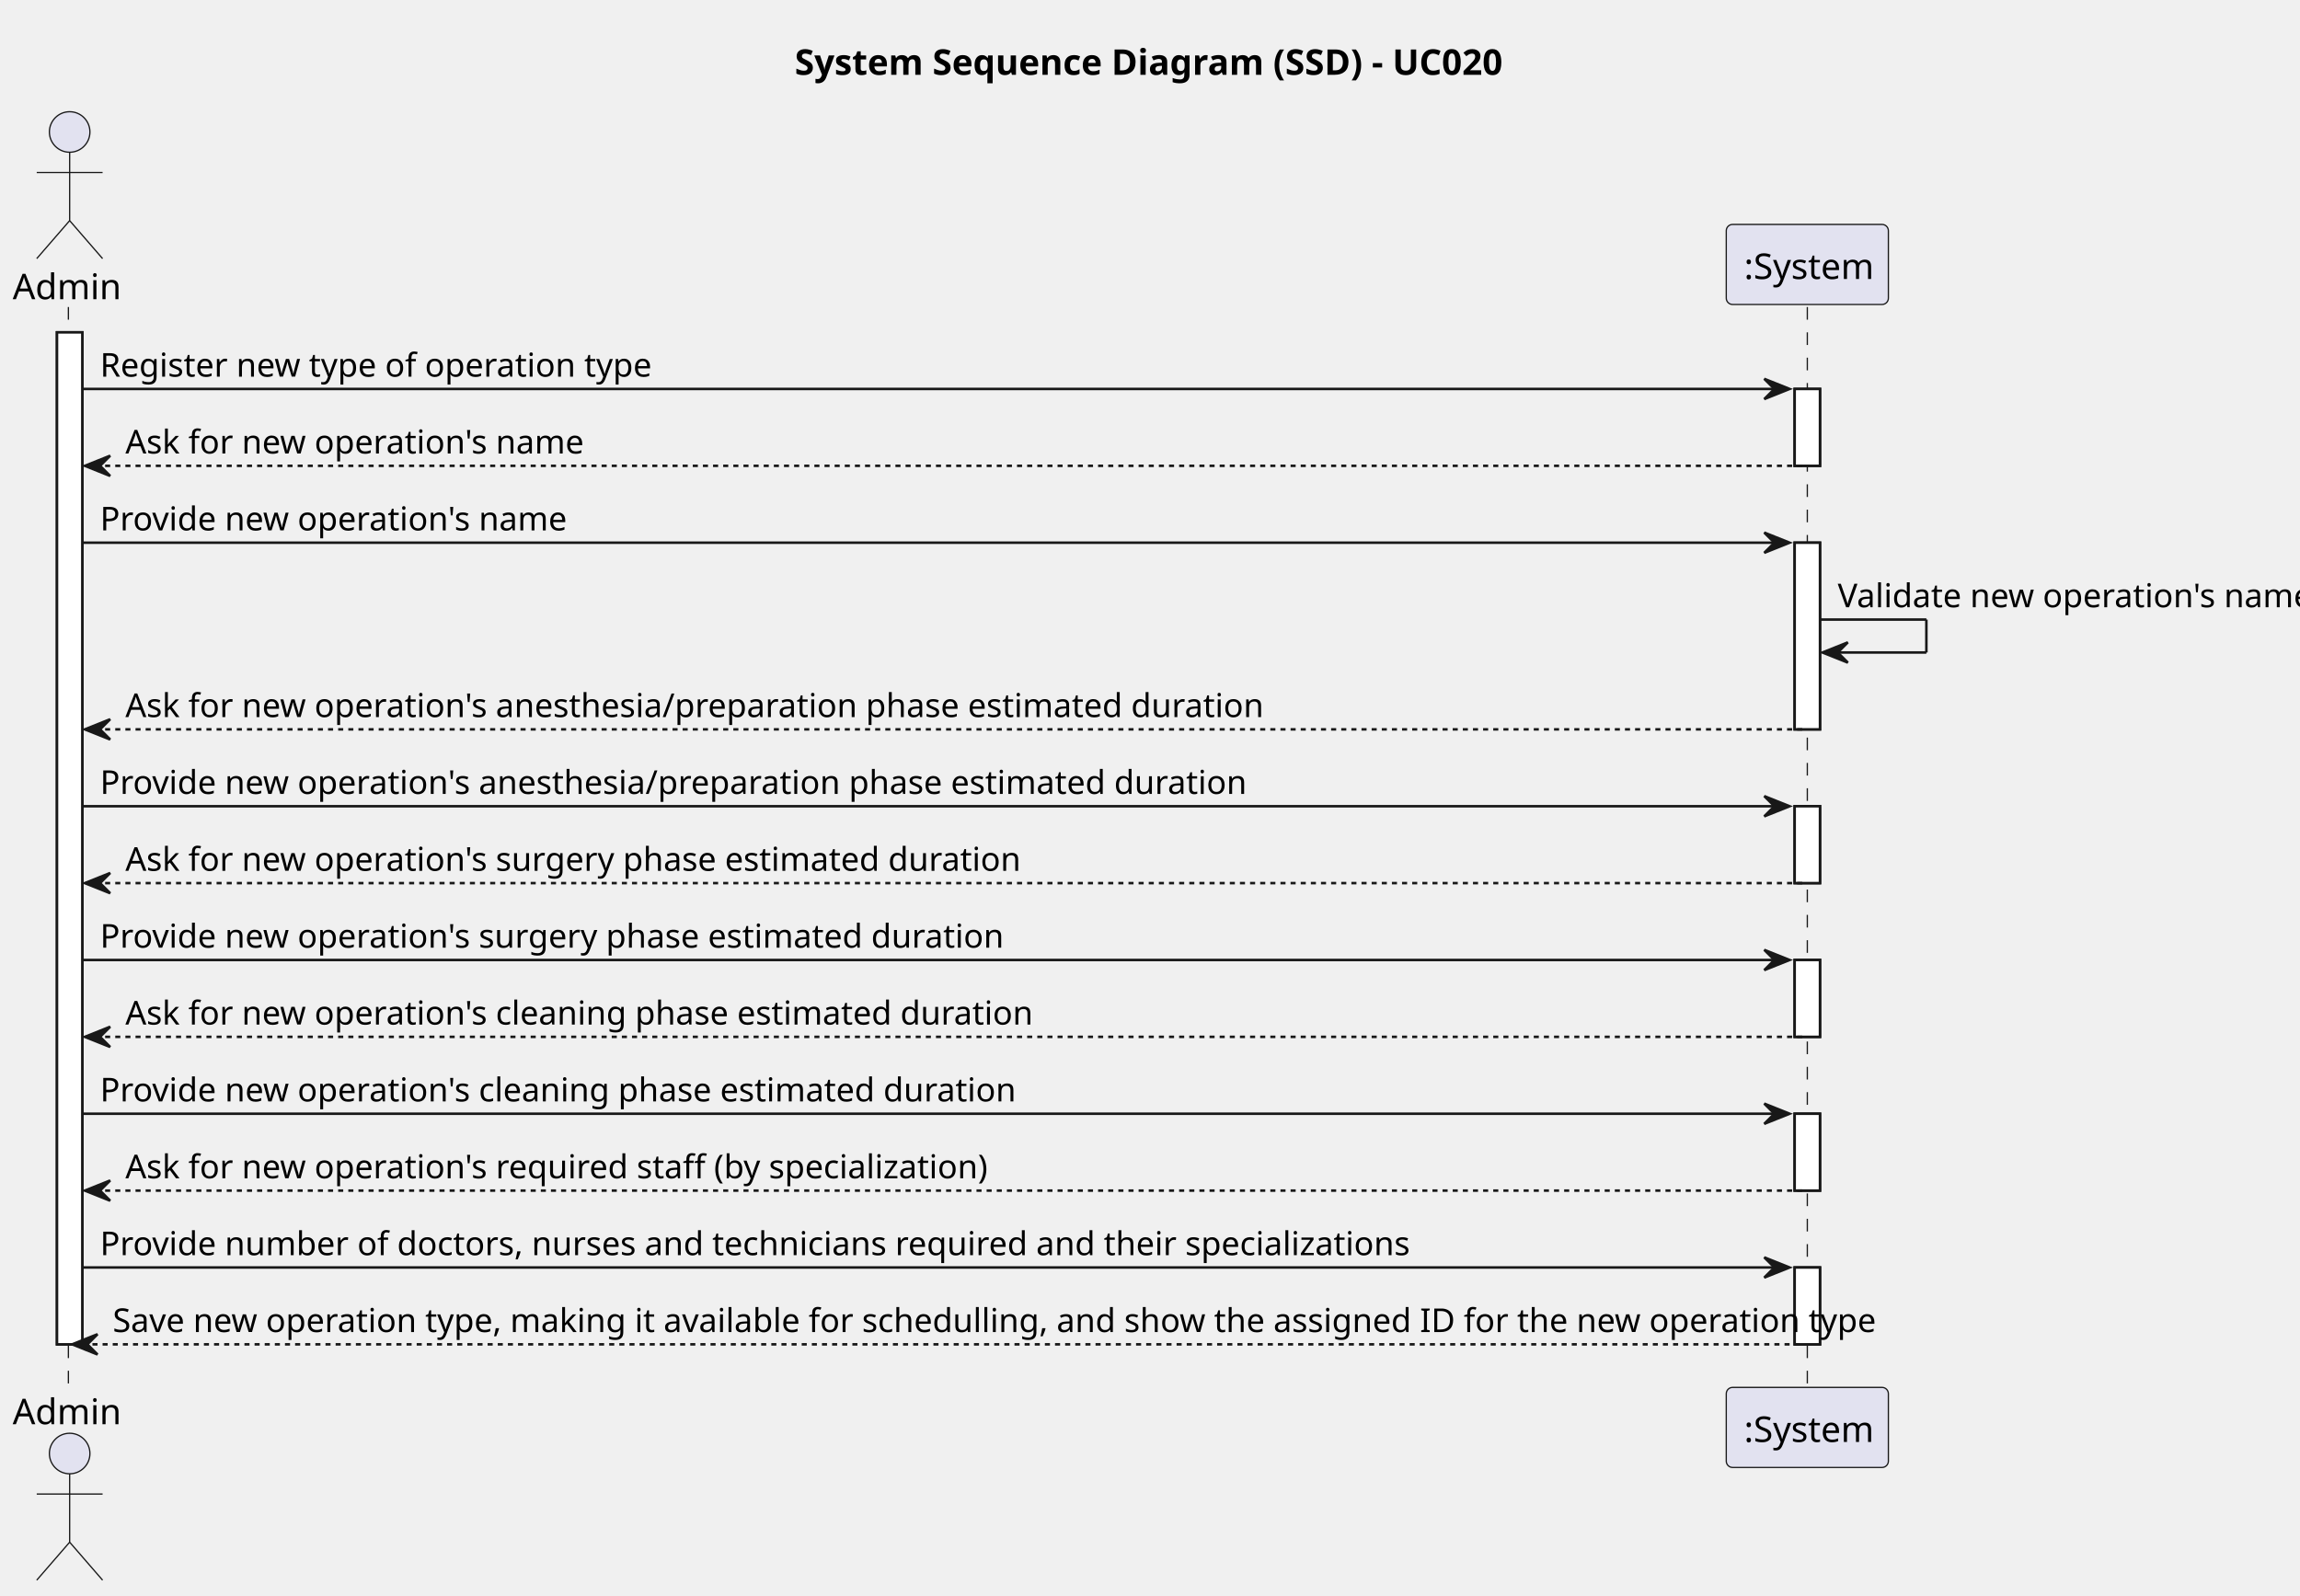
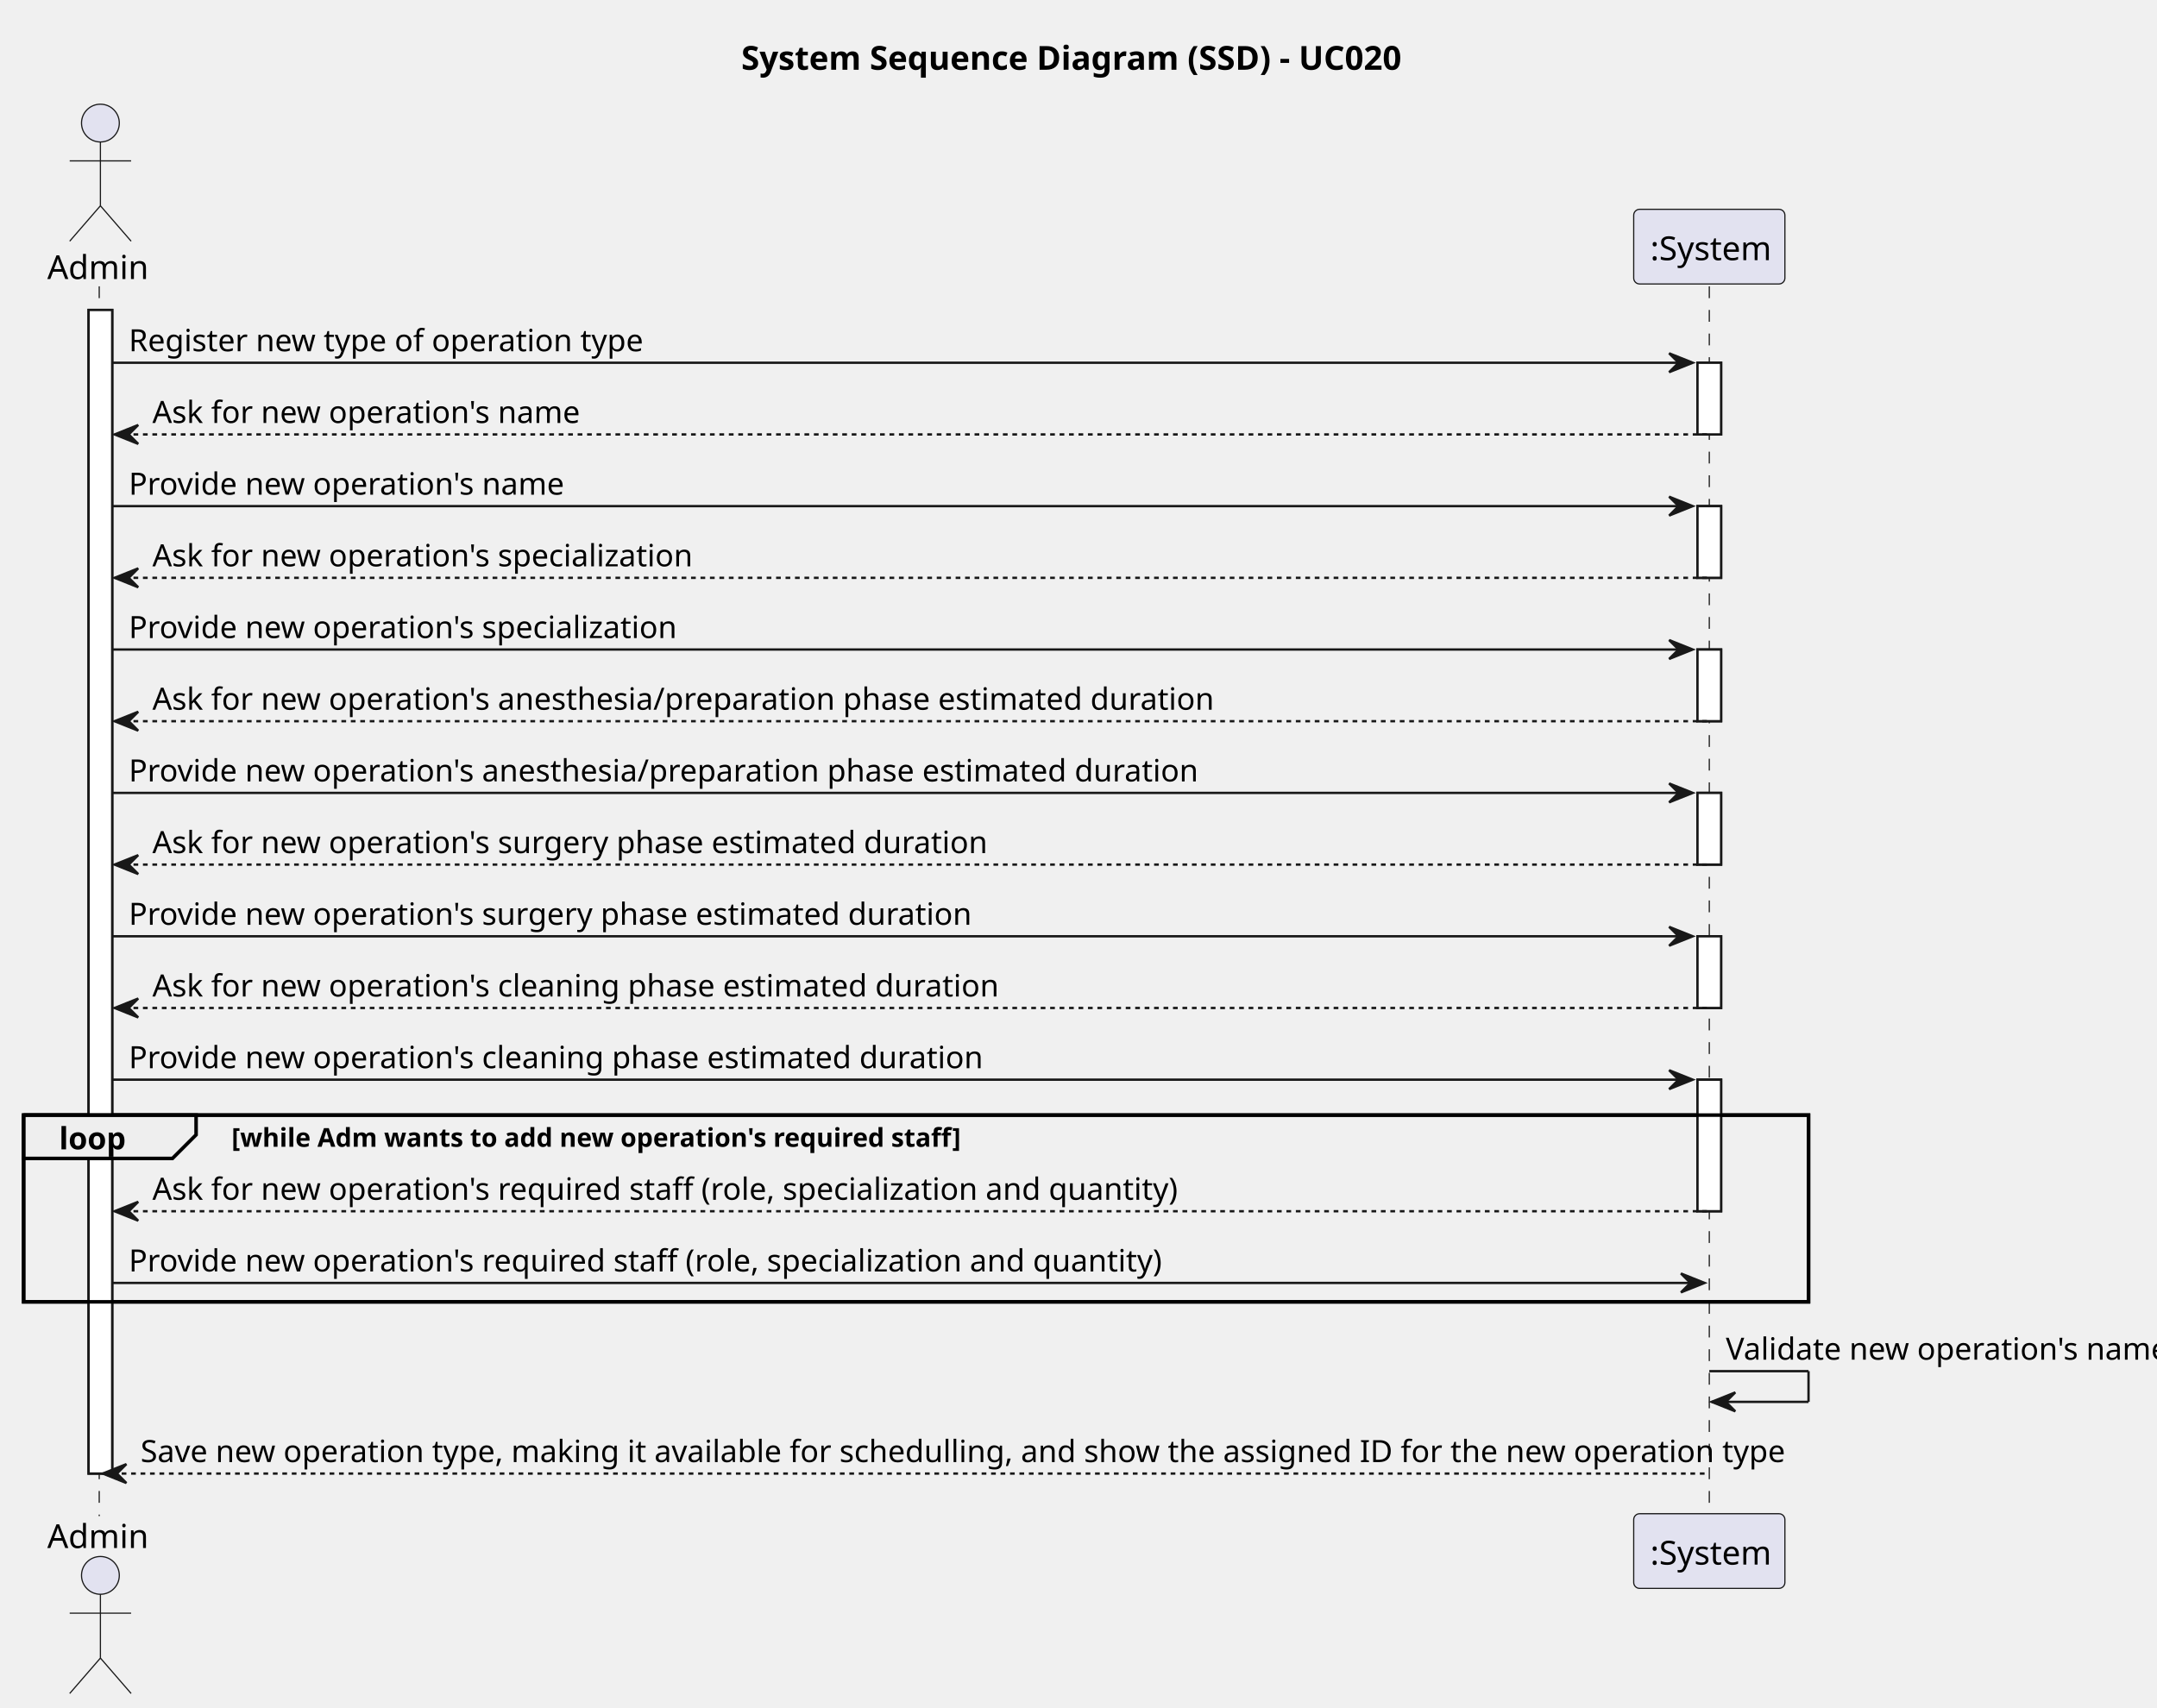
- <svg xmlns="http://www.w3.org/2000/svg" contentStyleType="text/css" height="630px" preserveAspectRatio="none" style="width:908px;height:630px;background:#FFFFFF;" version="1.1" viewBox="0 0 908 630" width="908px" zoomAndPan="magnify">
+ <svg xmlns="http://www.w3.org/2000/svg" contentStyleType="text/css" height="723px" preserveAspectRatio="none" style="width:913px;height:723px;background:#FFFFFF;" version="1.1" viewBox="0 0 913 723" width="913px" zoomAndPan="magnify">
  <defs />
  <g>
    <text fill="#000000" font-family="sans-serif" font-size="14" font-weight="bold" lengthAdjust="spacing" textLength="285" x="313.75" y="29.533">System Sequence Diagram (SSD) - UC020</text>
-     <rect fill="#FFFFFF" height="399.57" style="stroke:#181818;stroke-width:1.0;" width="10" x="22.5" y="131.219" />
-     <rect fill="#FFFFFF" height="30.352" style="stroke:#181818;stroke-width:1.0;" width="10" x="708.5" y="153.57" />
-     <rect fill="#FFFFFF" height="73.703" style="stroke:#181818;stroke-width:1.0;" width="10" x="708.5" y="214.273" />
-     <rect fill="#FFFFFF" height="30.352" style="stroke:#181818;stroke-width:1.0;" width="10" x="708.5" y="318.328" />
-     <rect fill="#FFFFFF" height="30.352" style="stroke:#181818;stroke-width:1.0;" width="10" x="708.5" y="379.031" />
-     <rect fill="#FFFFFF" height="30.352" style="stroke:#181818;stroke-width:1.0;" width="10" x="708.5" y="439.734" />
-     <rect fill="#FFFFFF" height="30.352" style="stroke:#181818;stroke-width:1.0;" width="10" x="708.5" y="500.438" />
-     <line style="stroke:#181818;stroke-width:0.5;stroke-dasharray:5.0,5.0;" x1="27" x2="27" y1="121.219" y2="548.789" />
-     <line style="stroke:#181818;stroke-width:0.5;stroke-dasharray:5.0,5.0;" x1="713.5" x2="713.5" y1="121.219" y2="548.789" />
-     <text fill="#000000" font-family="sans-serif" font-size="14" lengthAdjust="spacing" textLength="39" x="5" y="118.143">Admin</text>
-     <ellipse cx="27.5" cy="52.109" fill="#E2E2F0" rx="8" ry="8" style="stroke:#181818;stroke-width:0.5;" />
-     <path d="M27.5,60.109 L27.5,87.109 M14.5,68.109 L40.5,68.109 M27.5,87.109 L14.5,102.109 M27.5,87.109 L40.5,102.109 " fill="none" style="stroke:#181818;stroke-width:0.5;" />
-     <text fill="#000000" font-family="sans-serif" font-size="14" lengthAdjust="spacing" textLength="39" x="5" y="562.322">Admin</text>
-     <ellipse cx="27.5" cy="573.898" fill="#E2E2F0" rx="8" ry="8" style="stroke:#181818;stroke-width:0.5;" />
-     <path d="M27.5,581.898 L27.5,608.898 M14.5,589.898 L40.5,589.898 M27.5,608.898 L14.5,623.898 M27.5,608.898 L40.5,623.898 " fill="none" style="stroke:#181818;stroke-width:0.5;" />
-     <rect fill="#E2E2F0" height="31.609" rx="2.5" ry="2.5" style="stroke:#181818;stroke-width:0.5;" width="64" x="681.5" y="88.609" />
-     <text fill="#000000" font-family="sans-serif" font-size="14" lengthAdjust="spacing" textLength="50" x="688.5" y="110.143">:System</text>
-     <rect fill="#E2E2F0" height="31.609" rx="2.5" ry="2.5" style="stroke:#181818;stroke-width:0.5;" width="64" x="681.5" y="547.789" />
-     <text fill="#000000" font-family="sans-serif" font-size="14" lengthAdjust="spacing" textLength="50" x="688.5" y="569.322">:System</text>
-     <rect fill="#FFFFFF" height="399.57" style="stroke:#181818;stroke-width:1.0;" width="10" x="22.5" y="131.219" />
-     <rect fill="#FFFFFF" height="30.352" style="stroke:#181818;stroke-width:1.0;" width="10" x="708.5" y="153.57" />
-     <rect fill="#FFFFFF" height="73.703" style="stroke:#181818;stroke-width:1.0;" width="10" x="708.5" y="214.273" />
-     <rect fill="#FFFFFF" height="30.352" style="stroke:#181818;stroke-width:1.0;" width="10" x="708.5" y="318.328" />
-     <rect fill="#FFFFFF" height="30.352" style="stroke:#181818;stroke-width:1.0;" width="10" x="708.5" y="379.031" />
-     <rect fill="#FFFFFF" height="30.352" style="stroke:#181818;stroke-width:1.0;" width="10" x="708.5" y="439.734" />
-     <rect fill="#FFFFFF" height="30.352" style="stroke:#181818;stroke-width:1.0;" width="10" x="708.5" y="500.438" />
-     <polygon fill="#181818" points="696.5,149.57,706.5,153.57,696.5,157.57,700.5,153.57" style="stroke:#181818;stroke-width:1.0;" />
-     <line style="stroke:#181818;stroke-width:1.0;" x1="32.5" x2="702.5" y1="153.57" y2="153.57" />
-     <text fill="#000000" font-family="sans-serif" font-size="13" lengthAdjust="spacing" textLength="204" x="39.5" y="148.714">Register new type of operation type</text>
-     <polygon fill="#181818" points="43.5,179.922,33.5,183.922,43.5,187.922,39.5,183.922" style="stroke:#181818;stroke-width:1.0;" />
-     <line style="stroke:#181818;stroke-width:1.0;stroke-dasharray:2.0,2.0;" x1="37.5" x2="712.5" y1="183.922" y2="183.922" />
-     <text fill="#000000" font-family="sans-serif" font-size="13" lengthAdjust="spacing" textLength="170" x="49.5" y="179.065">Ask for new operation's name</text>
-     <polygon fill="#181818" points="696.5,210.273,706.5,214.273,696.5,218.273,700.5,214.273" style="stroke:#181818;stroke-width:1.0;" />
-     <line style="stroke:#181818;stroke-width:1.0;" x1="32.5" x2="702.5" y1="214.273" y2="214.273" />
-     <text fill="#000000" font-family="sans-serif" font-size="13" lengthAdjust="spacing" textLength="171" x="39.5" y="209.417">Provide new operation's name</text>
-     <line style="stroke:#181818;stroke-width:1.0;" x1="718.5" x2="760.5" y1="244.625" y2="244.625" />
-     <line style="stroke:#181818;stroke-width:1.0;" x1="760.5" x2="760.5" y1="244.625" y2="257.625" />
-     <line style="stroke:#181818;stroke-width:1.0;" x1="719.5" x2="760.5" y1="257.625" y2="257.625" />
-     <polygon fill="#181818" points="729.5,253.625,719.5,257.625,729.5,261.625,725.5,257.625" style="stroke:#181818;stroke-width:1.0;" />
-     <text fill="#000000" font-family="sans-serif" font-size="13" lengthAdjust="spacing" textLength="176" x="725.5" y="239.769">Validate new operation's name</text>
-     <polygon fill="#181818" points="43.5,283.977,33.5,287.977,43.5,291.977,39.5,287.977" style="stroke:#181818;stroke-width:1.0;" />
-     <line style="stroke:#181818;stroke-width:1.0;stroke-dasharray:2.0,2.0;" x1="37.5" x2="712.5" y1="287.977" y2="287.977" />
-     <text fill="#000000" font-family="sans-serif" font-size="13" lengthAdjust="spacing" textLength="419" x="49.5" y="283.12">Ask for new operation's anesthesia/preparation phase estimated duration</text>
-     <polygon fill="#181818" points="696.5,314.328,706.5,318.328,696.5,322.328,700.5,318.328" style="stroke:#181818;stroke-width:1.0;" />
-     <line style="stroke:#181818;stroke-width:1.0;" x1="32.5" x2="702.5" y1="318.328" y2="318.328" />
-     <text fill="#000000" font-family="sans-serif" font-size="13" lengthAdjust="spacing" textLength="420" x="39.5" y="313.472">Provide new operation's anesthesia/preparation phase estimated duration</text>
-     <polygon fill="#181818" points="43.5,344.68,33.5,348.68,43.5,352.68,39.5,348.68" style="stroke:#181818;stroke-width:1.0;" />
-     <line style="stroke:#181818;stroke-width:1.0;stroke-dasharray:2.0,2.0;" x1="37.5" x2="712.5" y1="348.68" y2="348.68" />
-     <text fill="#000000" font-family="sans-serif" font-size="13" lengthAdjust="spacing" textLength="331" x="49.5" y="343.823">Ask for new operation's surgery phase estimated duration</text>
-     <polygon fill="#181818" points="696.5,375.031,706.5,379.031,696.5,383.031,700.5,379.031" style="stroke:#181818;stroke-width:1.0;" />
-     <line style="stroke:#181818;stroke-width:1.0;" x1="32.5" x2="702.5" y1="379.031" y2="379.031" />
-     <text fill="#000000" font-family="sans-serif" font-size="13" lengthAdjust="spacing" textLength="332" x="39.5" y="374.175">Provide new operation's surgery phase estimated duration</text>
-     <polygon fill="#181818" points="43.5,405.383,33.5,409.383,43.5,413.383,39.5,409.383" style="stroke:#181818;stroke-width:1.0;" />
-     <line style="stroke:#181818;stroke-width:1.0;stroke-dasharray:2.0,2.0;" x1="37.5" x2="712.5" y1="409.383" y2="409.383" />
-     <text fill="#000000" font-family="sans-serif" font-size="13" lengthAdjust="spacing" textLength="336" x="49.5" y="404.526">Ask for new operation's cleaning phase estimated duration</text>
-     <polygon fill="#181818" points="696.5,435.734,706.5,439.734,696.5,443.734,700.5,439.734" style="stroke:#181818;stroke-width:1.0;" />
-     <line style="stroke:#181818;stroke-width:1.0;" x1="32.5" x2="702.5" y1="439.734" y2="439.734" />
-     <text fill="#000000" font-family="sans-serif" font-size="13" lengthAdjust="spacing" textLength="337" x="39.5" y="434.878">Provide new operation's cleaning phase estimated duration</text>
-     <polygon fill="#181818" points="43.5,466.086,33.5,470.086,43.5,474.086,39.5,470.086" style="stroke:#181818;stroke-width:1.0;" />
-     <line style="stroke:#181818;stroke-width:1.0;stroke-dasharray:2.0,2.0;" x1="37.5" x2="712.5" y1="470.086" y2="470.086" />
-     <text fill="#000000" font-family="sans-serif" font-size="13" lengthAdjust="spacing" textLength="321" x="49.5" y="465.229">Ask for new operation's required staff (by specialization)</text>
-     <polygon fill="#181818" points="696.5,496.438,706.5,500.438,696.5,504.438,700.5,500.438" style="stroke:#181818;stroke-width:1.0;" />
-     <line style="stroke:#181818;stroke-width:1.0;" x1="32.5" x2="702.5" y1="500.438" y2="500.438" />
-     <text fill="#000000" font-family="sans-serif" font-size="13" lengthAdjust="spacing" textLength="486" x="39.5" y="495.581">Provide number of doctors, nurses and technicians required and their specializations</text>
-     <polygon fill="#181818" points="38.5,526.789,28.5,530.789,38.5,534.789,34.5,530.789" style="stroke:#181818;stroke-width:1.0;" />
-     <line style="stroke:#181818;stroke-width:1.0;stroke-dasharray:2.0,2.0;" x1="32.5" x2="712.5" y1="530.789" y2="530.789" />
-     <text fill="#000000" font-family="sans-serif" font-size="13" lengthAdjust="spacing" textLength="652" x="44.5" y="525.933">Save new operation type, making it available for schedulling, and show the assigned ID for the new operation type</text>
+     <rect fill="#FFFFFF" height="492.625" style="stroke:#181818;stroke-width:1.0;" width="10" x="37.5" y="131.219" />
+     <rect fill="#FFFFFF" height="30.352" style="stroke:#181818;stroke-width:1.0;" width="10" x="718.5" y="153.57" />
+     <rect fill="#FFFFFF" height="30.352" style="stroke:#181818;stroke-width:1.0;" width="10" x="718.5" y="214.273" />
+     <rect fill="#FFFFFF" height="30.352" style="stroke:#181818;stroke-width:1.0;" width="10" x="718.5" y="274.977" />
+     <rect fill="#FFFFFF" height="30.352" style="stroke:#181818;stroke-width:1.0;" width="10" x="718.5" y="335.68" />
+     <rect fill="#FFFFFF" height="30.352" style="stroke:#181818;stroke-width:1.0;" width="10" x="718.5" y="396.383" />
+     <rect fill="#FFFFFF" height="55.703" style="stroke:#181818;stroke-width:1.0;" width="10" x="718.5" y="457.086" />
+     <rect fill="none" height="79.055" style="stroke:#000000;stroke-width:1.5;" width="755.5" x="10" y="472.086" />
+     <line style="stroke:#181818;stroke-width:0.5;stroke-dasharray:5.0,5.0;" x1="42" x2="42" y1="121.219" y2="641.844" />
+     <line style="stroke:#181818;stroke-width:0.5;stroke-dasharray:5.0,5.0;" x1="723.5" x2="723.5" y1="121.219" y2="641.844" />
+     <text fill="#000000" font-family="sans-serif" font-size="14" lengthAdjust="spacing" textLength="39" x="20" y="118.143">Admin</text>
+     <ellipse cx="42.5" cy="52.109" fill="#E2E2F0" rx="8" ry="8" style="stroke:#181818;stroke-width:0.5;" />
+     <path d="M42.5,60.109 L42.5,87.109 M29.5,68.109 L55.5,68.109 M42.5,87.109 L29.5,102.109 M42.5,87.109 L55.5,102.109 " fill="none" style="stroke:#181818;stroke-width:0.5;" />
+     <text fill="#000000" font-family="sans-serif" font-size="14" lengthAdjust="spacing" textLength="39" x="20" y="655.377">Admin</text>
+     <ellipse cx="42.5" cy="666.953" fill="#E2E2F0" rx="8" ry="8" style="stroke:#181818;stroke-width:0.5;" />
+     <path d="M42.5,674.953 L42.5,701.953 M29.5,682.953 L55.5,682.953 M42.5,701.953 L29.5,716.953 M42.5,701.953 L55.5,716.953 " fill="none" style="stroke:#181818;stroke-width:0.5;" />
+     <rect fill="#E2E2F0" height="31.609" rx="2.5" ry="2.5" style="stroke:#181818;stroke-width:0.5;" width="64" x="691.5" y="88.609" />
+     <text fill="#000000" font-family="sans-serif" font-size="14" lengthAdjust="spacing" textLength="50" x="698.5" y="110.143">:System</text>
+     <rect fill="#E2E2F0" height="31.609" rx="2.5" ry="2.5" style="stroke:#181818;stroke-width:0.5;" width="64" x="691.5" y="640.844" />
+     <text fill="#000000" font-family="sans-serif" font-size="14" lengthAdjust="spacing" textLength="50" x="698.5" y="662.377">:System</text>
+     <rect fill="#FFFFFF" height="492.625" style="stroke:#181818;stroke-width:1.0;" width="10" x="37.5" y="131.219" />
+     <rect fill="#FFFFFF" height="30.352" style="stroke:#181818;stroke-width:1.0;" width="10" x="718.5" y="153.57" />
+     <rect fill="#FFFFFF" height="30.352" style="stroke:#181818;stroke-width:1.0;" width="10" x="718.5" y="214.273" />
+     <rect fill="#FFFFFF" height="30.352" style="stroke:#181818;stroke-width:1.0;" width="10" x="718.5" y="274.977" />
+     <rect fill="#FFFFFF" height="30.352" style="stroke:#181818;stroke-width:1.0;" width="10" x="718.5" y="335.68" />
+     <rect fill="#FFFFFF" height="30.352" style="stroke:#181818;stroke-width:1.0;" width="10" x="718.5" y="396.383" />
+     <rect fill="#FFFFFF" height="55.703" style="stroke:#181818;stroke-width:1.0;" width="10" x="718.5" y="457.086" />
+     <polygon fill="#181818" points="706.5,149.57,716.5,153.57,706.5,157.57,710.5,153.57" style="stroke:#181818;stroke-width:1.0;" />
+     <line style="stroke:#181818;stroke-width:1.0;" x1="47.5" x2="712.5" y1="153.57" y2="153.57" />
+     <text fill="#000000" font-family="sans-serif" font-size="13" lengthAdjust="spacing" textLength="204" x="54.5" y="148.714">Register new type of operation type</text>
+     <polygon fill="#181818" points="58.5,179.922,48.5,183.922,58.5,187.922,54.5,183.922" style="stroke:#181818;stroke-width:1.0;" />
+     <line style="stroke:#181818;stroke-width:1.0;stroke-dasharray:2.0,2.0;" x1="52.5" x2="722.5" y1="183.922" y2="183.922" />
+     <text fill="#000000" font-family="sans-serif" font-size="13" lengthAdjust="spacing" textLength="170" x="64.5" y="179.065">Ask for new operation's name</text>
+     <polygon fill="#181818" points="706.5,210.273,716.5,214.273,706.5,218.273,710.5,214.273" style="stroke:#181818;stroke-width:1.0;" />
+     <line style="stroke:#181818;stroke-width:1.0;" x1="47.5" x2="712.5" y1="214.273" y2="214.273" />
+     <text fill="#000000" font-family="sans-serif" font-size="13" lengthAdjust="spacing" textLength="171" x="54.5" y="209.417">Provide new operation's name</text>
+     <polygon fill="#181818" points="58.5,240.625,48.5,244.625,58.5,248.625,54.5,244.625" style="stroke:#181818;stroke-width:1.0;" />
+     <line style="stroke:#181818;stroke-width:1.0;stroke-dasharray:2.0,2.0;" x1="52.5" x2="722.5" y1="244.625" y2="244.625" />
+     <text fill="#000000" font-family="sans-serif" font-size="13" lengthAdjust="spacing" textLength="217" x="64.5" y="239.769">Ask for new operation's specialization</text>
+     <polygon fill="#181818" points="706.5,270.977,716.5,274.977,706.5,278.977,710.5,274.977" style="stroke:#181818;stroke-width:1.0;" />
+     <line style="stroke:#181818;stroke-width:1.0;" x1="47.5" x2="712.5" y1="274.977" y2="274.977" />
+     <text fill="#000000" font-family="sans-serif" font-size="13" lengthAdjust="spacing" textLength="218" x="54.5" y="270.12">Provide new operation's specialization</text>
+     <polygon fill="#181818" points="58.5,301.328,48.5,305.328,58.5,309.328,54.5,305.328" style="stroke:#181818;stroke-width:1.0;" />
+     <line style="stroke:#181818;stroke-width:1.0;stroke-dasharray:2.0,2.0;" x1="52.5" x2="722.5" y1="305.328" y2="305.328" />
+     <text fill="#000000" font-family="sans-serif" font-size="13" lengthAdjust="spacing" textLength="419" x="64.5" y="300.472">Ask for new operation's anesthesia/preparation phase estimated duration</text>
+     <polygon fill="#181818" points="706.5,331.68,716.5,335.68,706.5,339.68,710.5,335.68" style="stroke:#181818;stroke-width:1.0;" />
+     <line style="stroke:#181818;stroke-width:1.0;" x1="47.5" x2="712.5" y1="335.68" y2="335.68" />
+     <text fill="#000000" font-family="sans-serif" font-size="13" lengthAdjust="spacing" textLength="420" x="54.5" y="330.823">Provide new operation's anesthesia/preparation phase estimated duration</text>
+     <polygon fill="#181818" points="58.5,362.031,48.5,366.031,58.5,370.031,54.5,366.031" style="stroke:#181818;stroke-width:1.0;" />
+     <line style="stroke:#181818;stroke-width:1.0;stroke-dasharray:2.0,2.0;" x1="52.5" x2="722.5" y1="366.031" y2="366.031" />
+     <text fill="#000000" font-family="sans-serif" font-size="13" lengthAdjust="spacing" textLength="331" x="64.5" y="361.175">Ask for new operation's surgery phase estimated duration</text>
+     <polygon fill="#181818" points="706.5,392.383,716.5,396.383,706.5,400.383,710.5,396.383" style="stroke:#181818;stroke-width:1.0;" />
+     <line style="stroke:#181818;stroke-width:1.0;" x1="47.5" x2="712.5" y1="396.383" y2="396.383" />
+     <text fill="#000000" font-family="sans-serif" font-size="13" lengthAdjust="spacing" textLength="332" x="54.5" y="391.526">Provide new operation's surgery phase estimated duration</text>
+     <polygon fill="#181818" points="58.5,422.734,48.5,426.734,58.5,430.734,54.5,426.734" style="stroke:#181818;stroke-width:1.0;" />
+     <line style="stroke:#181818;stroke-width:1.0;stroke-dasharray:2.0,2.0;" x1="52.5" x2="722.5" y1="426.734" y2="426.734" />
+     <text fill="#000000" font-family="sans-serif" font-size="13" lengthAdjust="spacing" textLength="336" x="64.5" y="421.878">Ask for new operation's cleaning phase estimated duration</text>
+     <polygon fill="#181818" points="706.5,453.086,716.5,457.086,706.5,461.086,710.5,457.086" style="stroke:#181818;stroke-width:1.0;" />
+     <line style="stroke:#181818;stroke-width:1.0;" x1="47.5" x2="712.5" y1="457.086" y2="457.086" />
+     <text fill="#000000" font-family="sans-serif" font-size="13" lengthAdjust="spacing" textLength="337" x="54.5" y="452.229">Provide new operation's cleaning phase estimated duration</text>
+     <path d="M10,472.086 L83,472.086 L83,480.438 L73,490.438 L10,490.438 L10,472.086 " fill="#EEEEEE" style="stroke:#000000;stroke-width:1.5;" />
+     <rect fill="none" height="79.055" style="stroke:#000000;stroke-width:1.5;" width="755.5" x="10" y="472.086" />
+     <text fill="#000000" font-family="sans-serif" font-size="13" font-weight="bold" lengthAdjust="spacing" textLength="28" x="25" y="486.581">loop</text>
+     <text fill="#000000" font-family="sans-serif" font-size="11" font-weight="bold" lengthAdjust="spacing" textLength="313" x="98" y="485.505">[while Adm wants to add new operation's required staff]</text>
+     <polygon fill="#181818" points="58.5,508.789,48.5,512.789,58.5,516.789,54.5,512.789" style="stroke:#181818;stroke-width:1.0;" />
+     <line style="stroke:#181818;stroke-width:1.0;stroke-dasharray:2.0,2.0;" x1="52.5" x2="722.5" y1="512.789" y2="512.789" />
+     <text fill="#000000" font-family="sans-serif" font-size="13" lengthAdjust="spacing" textLength="407" x="64.5" y="507.933">Ask for new operation's required staff (role, specialization and quantity)</text>
+     <polygon fill="#181818" points="711.5,539.141,721.5,543.141,711.5,547.141,715.5,543.141" style="stroke:#181818;stroke-width:1.0;" />
+     <line style="stroke:#181818;stroke-width:1.0;" x1="47.5" x2="717.5" y1="543.141" y2="543.141" />
+     <text fill="#000000" font-family="sans-serif" font-size="13" lengthAdjust="spacing" textLength="408" x="54.5" y="538.284">Provide new operation's required staff (role, specialization and quantity)</text>
+     <line style="stroke:#181818;stroke-width:1.0;" x1="723.5" x2="765.5" y1="580.492" y2="580.492" />
+     <line style="stroke:#181818;stroke-width:1.0;" x1="765.5" x2="765.5" y1="580.492" y2="593.492" />
+     <line style="stroke:#181818;stroke-width:1.0;" x1="724.5" x2="765.5" y1="593.492" y2="593.492" />
+     <polygon fill="#181818" points="734.5,589.492,724.5,593.492,734.5,597.492,730.5,593.492" style="stroke:#181818;stroke-width:1.0;" />
+     <text fill="#000000" font-family="sans-serif" font-size="13" lengthAdjust="spacing" textLength="176" x="730.5" y="575.636">Validate new operation's name</text>
+     <polygon fill="#181818" points="53.5,619.844,43.5,623.844,53.5,627.844,49.5,623.844" style="stroke:#181818;stroke-width:1.0;" />
+     <line style="stroke:#181818;stroke-width:1.0;stroke-dasharray:2.0,2.0;" x1="47.5" x2="722.5" y1="623.844" y2="623.844" />
+     <text fill="#000000" font-family="sans-serif" font-size="13" lengthAdjust="spacing" textLength="652" x="59.5" y="618.987">Save new operation type, making it available for schedulling, and show the assigned ID for the new operation type</text>
  </g>
</svg>
